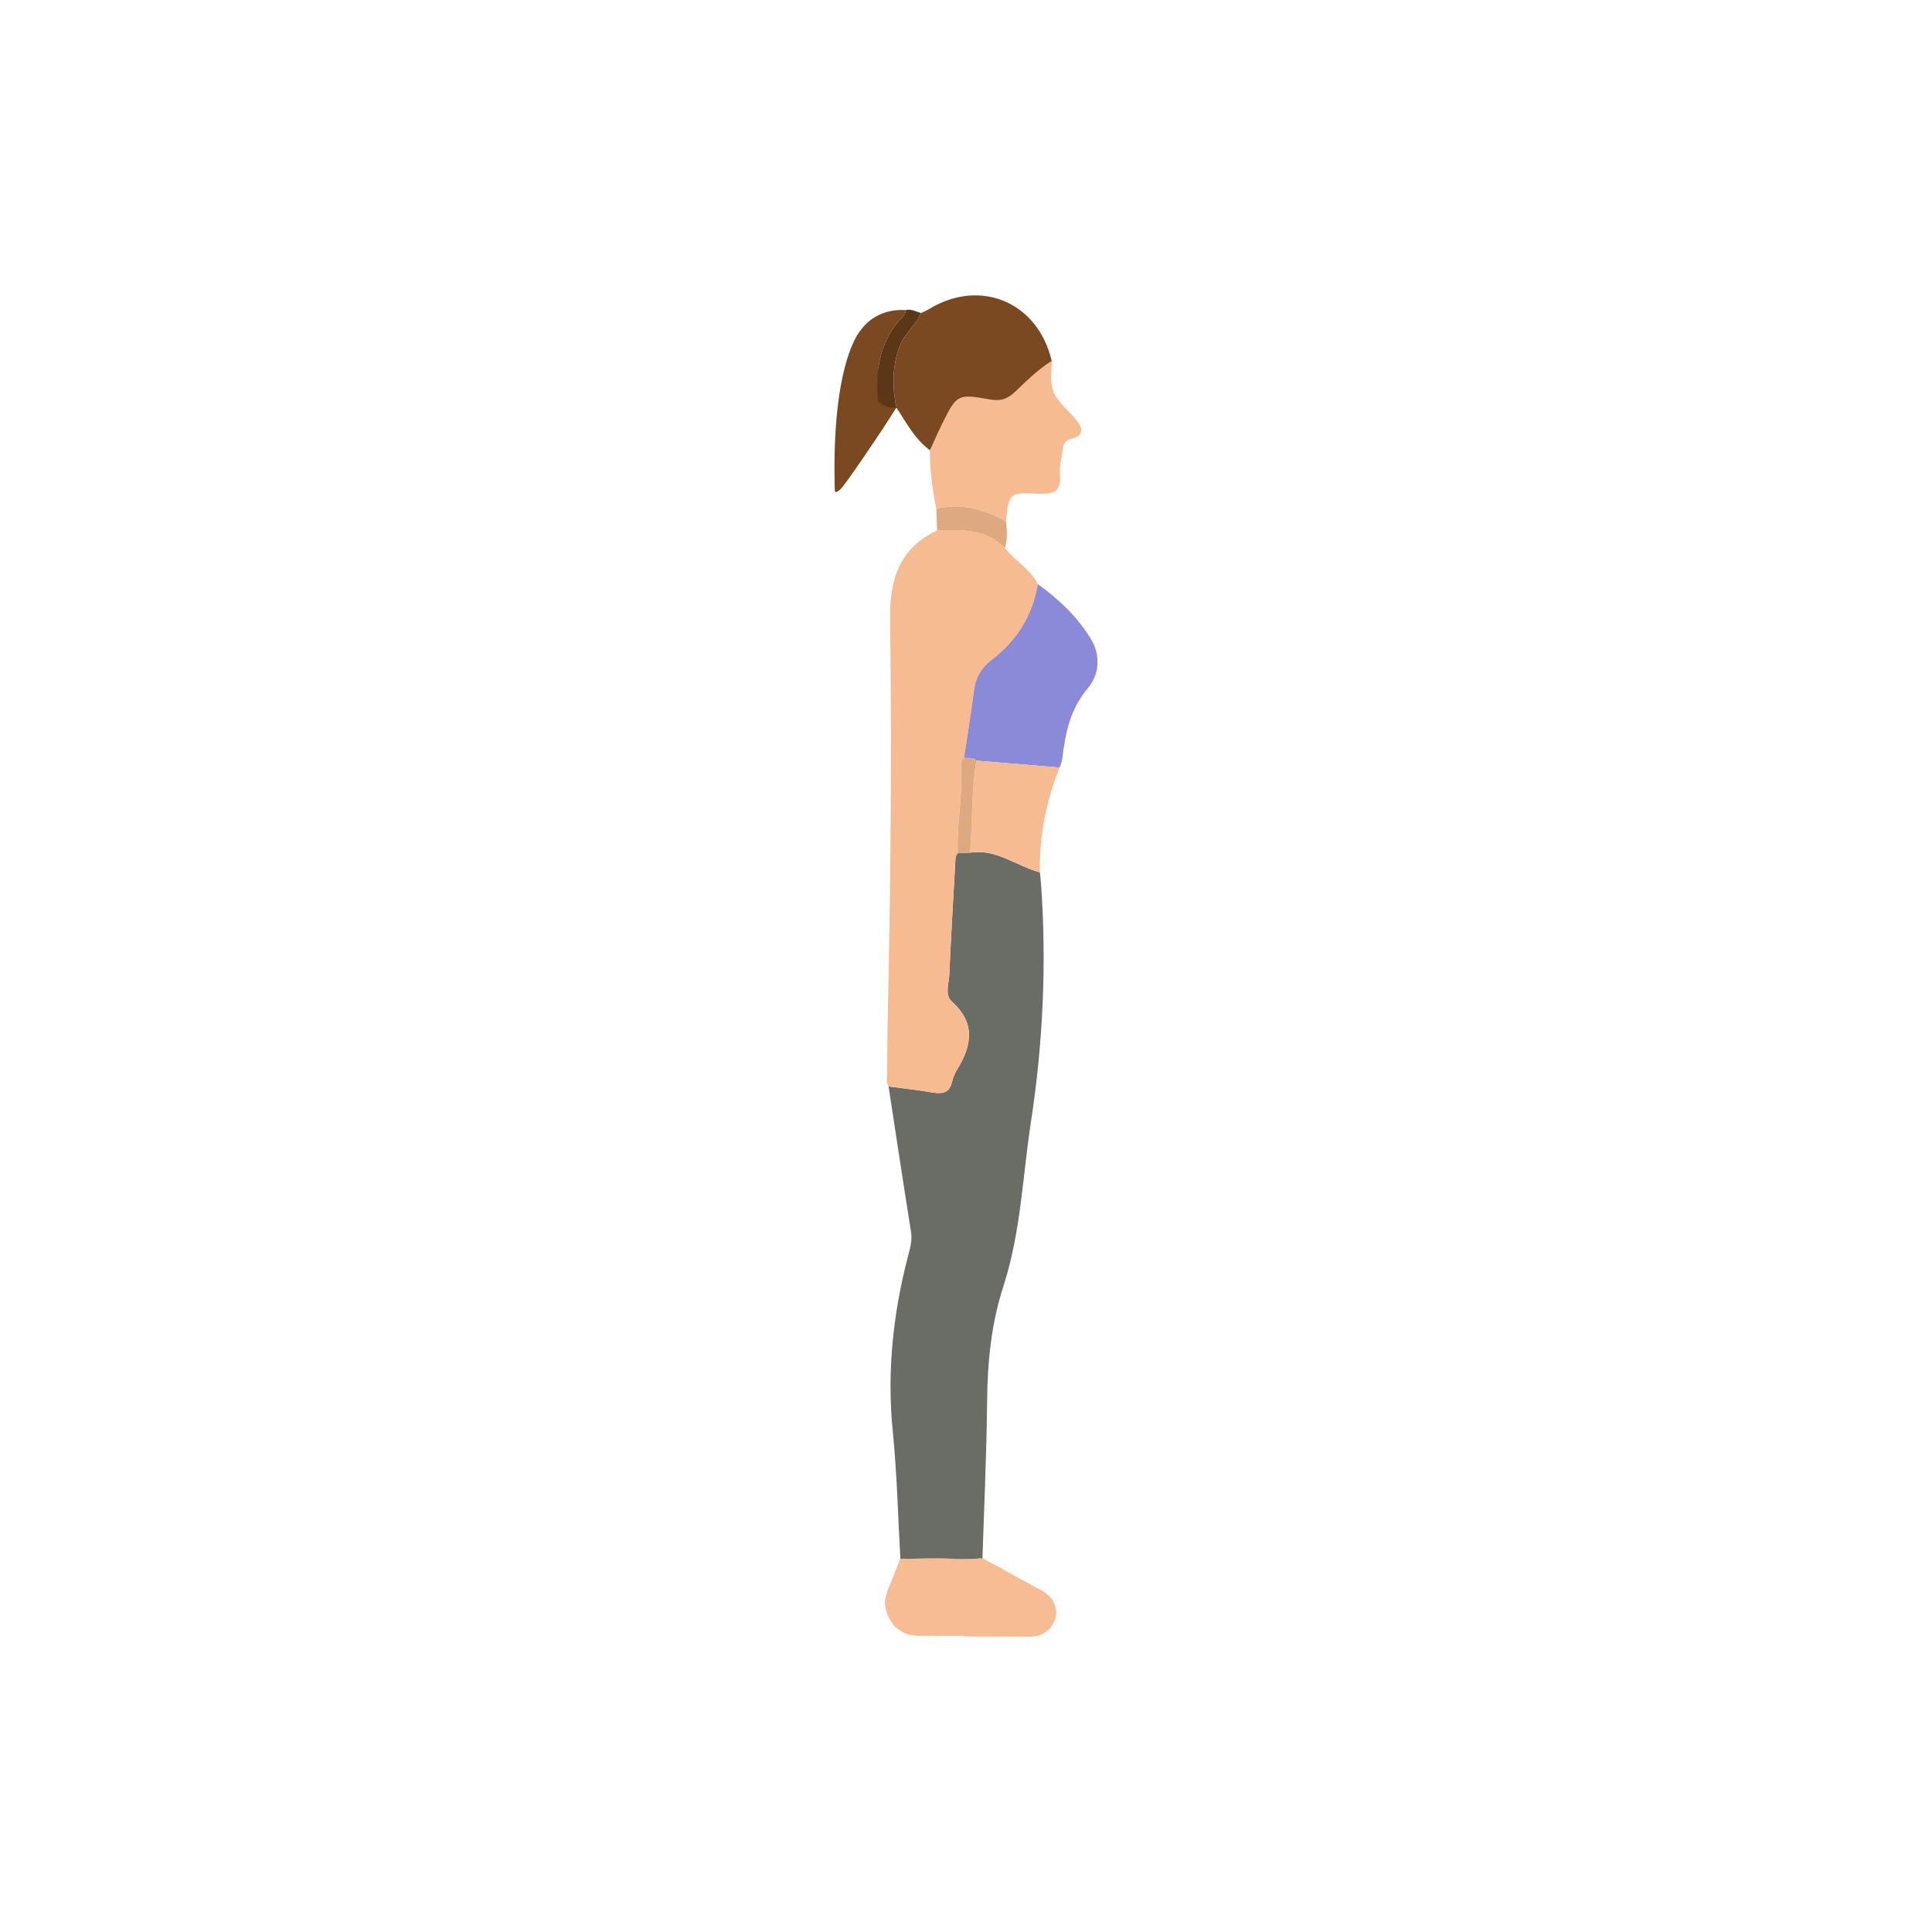
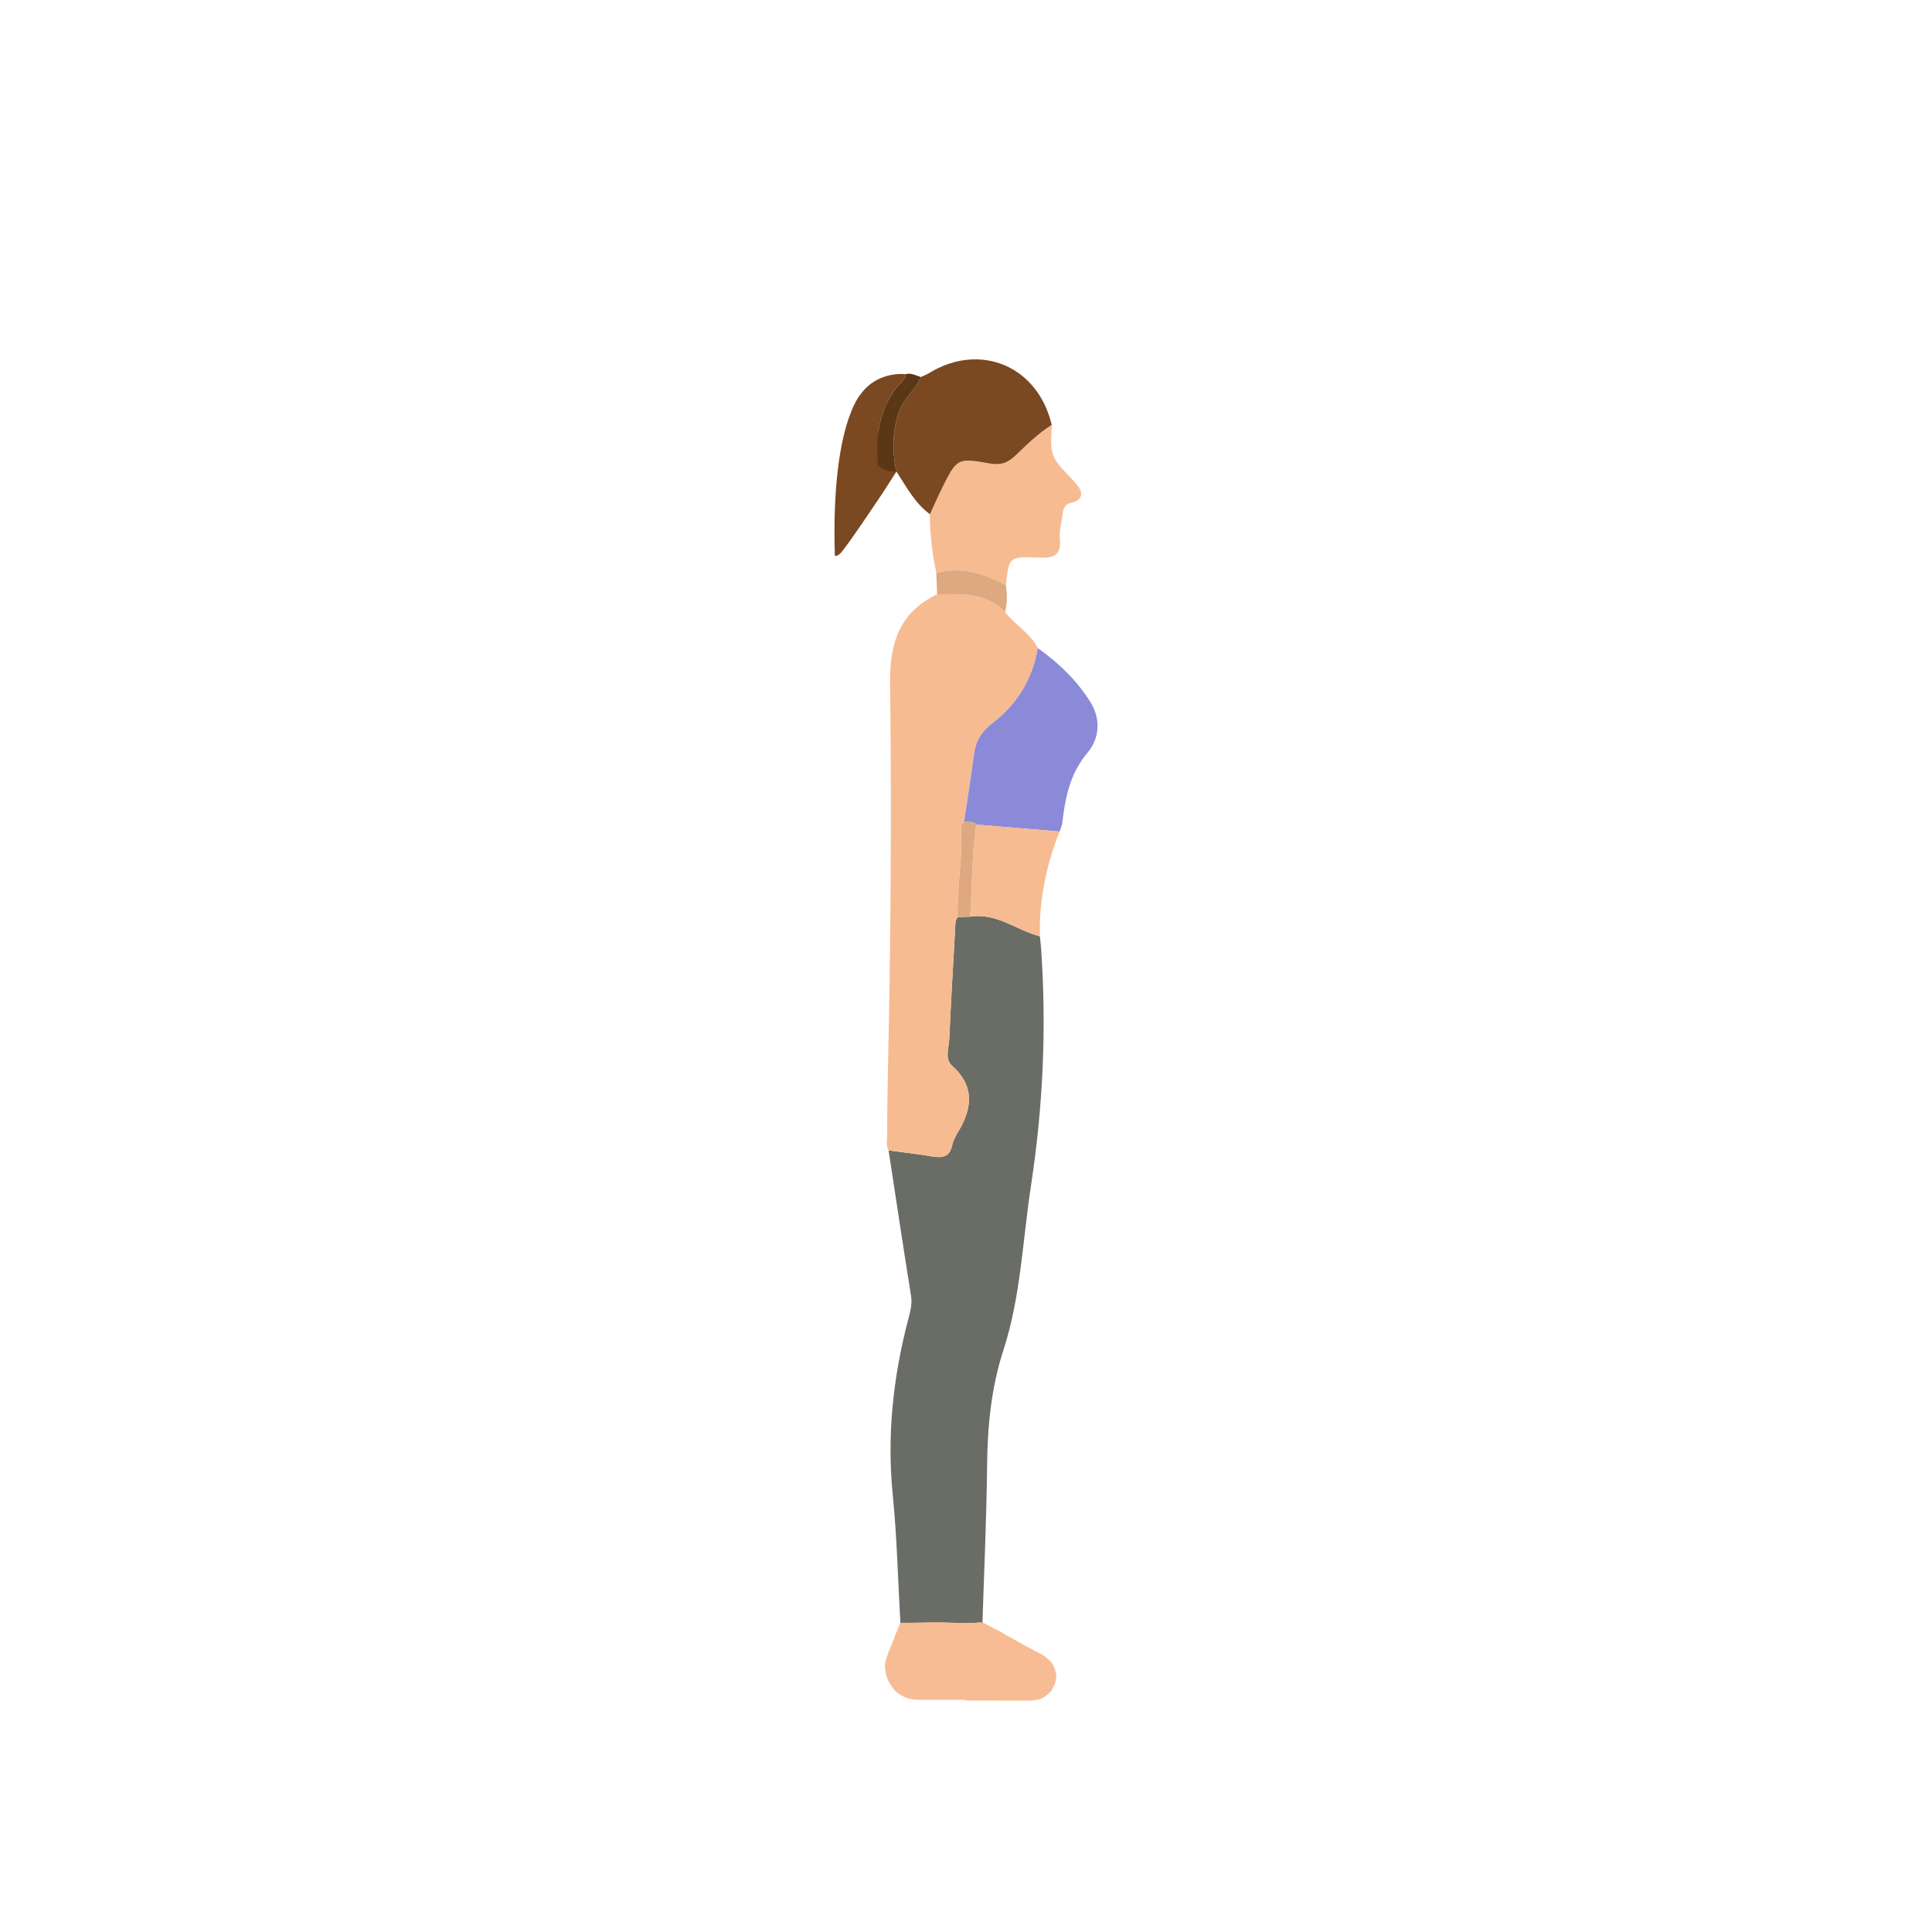
<svg xmlns="http://www.w3.org/2000/svg" width="500" height="500" viewBox="0 0 500 500" fill="none">
-   <path d="M229.959 281.163C231.886 293.722 233.769 306.284 235.777 318.829C236.133 321.052 235.523 323.08 235.001 325.073C231.131 339.939 229.508 354.925 231.042 370.314C232.147 381.377 232.397 392.521 233.029 403.63C240 405.101 247.055 405.86 254.164 406.142C254.622 391.59 255.31 377.041 255.465 362.486C255.571 352.368 256.552 342.49 259.692 332.824C264.179 319.009 264.645 304.485 266.821 290.268C269.933 269.924 270.871 249.469 269.435 228.92C269.361 227.869 269.231 226.821 269.125 225.77C263.075 224.179 257.875 219.582 251.07 220.676C250.008 220.718 248.942 220.76 247.881 220.803C247.186 221.558 247.26 222.507 247.21 223.427C246.681 233.065 246.085 242.7 245.672 252.341C245.573 254.645 244.43 257.477 246.367 259.224C252.449 264.709 251.564 270.484 247.789 276.658C247.175 277.663 246.642 278.792 246.395 279.935C245.75 282.892 243.87 283.163 241.33 282.736C237.558 282.101 233.752 281.682 229.959 281.17V281.163Z" fill="#6A6D66" />
-   <path d="M229.959 281.163C233.751 281.675 237.558 282.098 241.329 282.73C243.869 283.157 245.749 282.888 246.395 279.929C246.645 278.786 247.175 277.657 247.788 276.651C251.563 270.481 252.452 264.703 246.367 259.217C244.43 257.471 245.573 254.638 245.672 252.334C246.088 242.693 246.681 233.059 247.21 223.421C247.259 222.5 247.185 221.551 247.88 220.796C247.499 213.261 249.221 205.799 248.688 198.253C248.632 197.442 248.769 196.666 249.492 196.13C250.364 190.291 251.302 184.463 252.078 178.611C252.533 175.189 253.987 172.793 256.869 170.574C263.187 165.717 267.241 159.176 268.578 151.154C266.602 147.266 262.669 145.16 260.086 141.83C255.176 136.686 248.804 137.152 242.521 137.261C232.831 141.865 230.227 149.849 230.354 160.065C230.682 186.425 230.601 212.795 230.202 239.151C230.012 251.855 229.613 264.555 229.599 277.265C229.599 278.563 229.243 279.915 229.959 281.156V281.163Z" fill="#F7BB92" />
-   <path d="M268.581 151.161C267.244 159.183 263.194 165.723 256.873 170.581C253.987 172.8 252.533 175.195 252.082 178.617C251.306 184.47 250.367 190.298 249.496 196.136C250.575 196.281 251.789 195.847 252.674 196.853C259.857 197.449 267.036 198.045 274.219 198.641C274.455 197.911 274.822 197.195 274.91 196.447C275.679 189.867 276.9 183.613 281.451 178.226C284.657 174.426 284.851 169.42 282.223 165.184C278.752 159.581 273.979 155.009 268.581 151.161Z" fill="#8A8AD9" />
-   <path d="M260.34 134.908C261.099 127.595 261.106 127.411 268.726 127.761C272.539 127.933 274.737 127.334 274.293 122.836C274.092 120.79 274.766 118.666 274.974 116.57C275.118 115.124 275.669 113.879 277.126 113.586C279.955 113.018 280.477 111.261 278.999 109.289C276.925 106.516 273.735 104.227 272.603 101.323C271.647 98.872 272.183 96.48 272.187 93.46C268.705 95.64 265.77 98.501 262.838 101.316C260.855 103.218 259.025 103.937 256.16 103.408C247.774 101.867 247.602 102.089 243.795 109.702C242.677 111.935 241.685 114.232 240.634 116.496C240.659 121.629 241.255 126.699 242.32 131.719C248.819 130.001 254.682 131.888 260.34 134.911V134.908Z" fill="#F7BB92" />
-   <path d="M240.673 116.518C241.718 114.249 242.705 111.953 243.82 109.716C247.613 102.096 247.785 101.87 256.175 103.398C259.043 103.92 260.874 103.197 262.849 101.292C265.777 98.473 268.705 95.605 272.184 93.418C268.624 78.167 253.652 71.87 240.381 80.03C239.721 80.436 238.973 80.704 238.267 81.035C236.955 84.344 233.907 86.507 232.694 89.968C230.884 95.132 230.916 100.255 231.988 105.486C234.584 109.399 236.736 113.66 240.673 116.518Z" fill="#7A4821" />
-   <path d="M274.219 198.641C267.036 198.045 259.857 197.449 252.675 196.853C251.422 204.744 251.659 212.738 251.073 220.672C257.878 219.579 263.082 224.175 269.128 225.766C268.895 216.361 270.769 207.355 274.219 198.641Z" fill="#F7BB92" />
-   <path d="M222.745 85.453C225.271 81.911 229.585 79.9 234.408 80.27C234.323 81.752 233.046 82.45 232.252 83.445C229.349 87.086 227.881 91.069 227.313 95.274L232.037 105.423L228.509 110.902C228.509 110.902 218.677 125.712 217.351 126.777C216.024 127.842 216.049 127.059 216.049 127.059C215.058 93.464 222.741 85.456 222.745 85.453Z" fill="#7A4821" />
-   <path d="M260.341 134.908C254.682 131.888 248.819 129.997 242.321 131.715C242.388 133.567 242.455 135.416 242.522 137.268C248.801 137.162 255.176 136.696 260.087 141.836C260.75 139.547 260.647 137.229 260.341 134.908Z" fill="#DEA881" />
-   <path d="M234.408 80.273C234.323 81.755 233.046 82.453 232.252 83.448C227.444 89.481 226.562 96.459 227.222 103.825C228.534 105.155 230.146 105.613 231.97 105.448C230.908 100.212 230.887 95.09 232.707 89.929C233.928 86.472 236.979 84.313 238.299 81.007C237.025 80.64 235.829 79.868 234.411 80.27L234.408 80.273Z" fill="#5C3717" />
-   <path d="M251.073 220.672C251.658 212.735 251.422 204.745 252.674 196.853C251.789 195.847 250.575 196.281 249.496 196.137C248.773 196.669 248.631 197.449 248.691 198.26C249.224 205.803 247.503 213.264 247.884 220.803C248.945 220.761 250.011 220.718 251.073 220.676V220.672Z" fill="#DEA881" />
-   <path d="M253.362 403.274C253.017 403.323 252.667 403.408 252.322 403.411C250.251 403.422 248.169 403.521 246.109 403.38C243.862 403.224 241.618 403.246 239.375 403.295C237.974 403.327 236.574 403.429 235.17 403.422C234.679 403.422 234.185 403.397 233.695 403.383C233.441 403.408 233.187 403.429 232.933 403.454C232.7 404.191 232.421 404.907 232.1 405.613C231.793 406.283 231.564 406.989 231.296 407.677C231.014 408.396 230.725 409.116 230.432 409.836C229.857 411.24 229.278 412.647 229.052 414.164C228.922 415.028 229.134 415.861 229.306 416.694C229.642 418.302 230.541 419.604 231.525 420.863C231.836 421.266 232.273 421.516 232.668 421.795C233.473 422.359 234.362 422.846 235.307 423.054C236.115 423.231 236.955 423.354 237.805 423.351C241.424 423.336 245.044 423.35 248.663 423.358C249.118 423.358 249.57 423.351 250.022 423.481C250.318 423.566 250.646 423.545 250.963 423.545C256.163 423.552 261.363 423.552 266.567 423.566C267.272 423.566 267.946 423.41 268.638 423.287C269.932 423.054 270.807 422.218 271.739 421.414C272.162 421.05 272.324 420.532 272.575 420.077C273.189 418.969 273.513 417.734 273.263 416.482C273.04 415.381 272.681 414.302 271.873 413.434C271.019 412.52 270.077 411.769 268.92 411.271C268.119 410.926 267.382 410.435 266.613 410.015C265.325 409.313 264.002 408.668 262.75 407.906C261.67 407.25 260.488 406.784 259.462 406.033C259.321 405.93 259.169 405.832 259.014 405.757C257.62 405.108 256.245 404.42 254.936 403.602C254.791 403.514 254.608 403.496 254.442 403.447C254.093 403.348 253.75 403.196 253.373 403.277L253.362 403.274Z" fill="#F7BC94" />
+   <path d="M229.959 297.722C231.886 310.281 233.769 322.843 235.777 335.388C236.133 337.611 235.523 339.639 235.001 341.632C231.131 356.499 229.508 371.485 231.042 386.873C232.147 397.936 232.397 409.08 233.029 420.189C240 421.66 247.055 422.419 254.164 422.701C254.622 408.149 255.31 393.6 255.465 379.045C255.571 368.927 256.552 359.049 259.692 349.383C264.179 335.568 264.645 321.044 266.821 306.827C269.933 286.483 270.871 266.028 269.435 245.479C269.361 244.428 269.231 243.38 269.125 242.329C263.075 240.738 257.875 236.141 251.07 237.235C250.008 237.277 248.942 237.319 247.881 237.362C247.186 238.117 247.26 239.066 247.21 239.986C246.681 249.624 246.085 259.259 245.672 268.9C245.573 271.204 244.43 274.037 246.367 275.783C252.449 281.269 251.564 287.044 247.789 293.217C247.175 294.223 246.642 295.351 246.395 296.494C245.75 299.451 243.87 299.722 241.33 299.296C237.558 298.661 233.752 298.241 229.959 297.729V297.722Z" fill="#6A6D66" />
+   <path d="M229.959 297.722C233.751 298.234 237.558 298.657 241.329 299.289C243.869 299.716 245.749 299.448 246.395 296.488C246.645 295.345 247.175 294.216 247.788 293.21C251.563 287.04 252.452 281.262 246.367 275.776C244.43 274.03 245.573 271.197 245.672 268.893C246.088 259.252 246.681 249.618 247.21 239.98C247.259 239.059 247.185 238.11 247.88 237.355C247.499 229.82 249.221 222.358 248.688 214.812C248.632 214.001 248.769 213.225 249.492 212.689C250.364 206.85 251.302 201.022 252.078 195.17C252.533 191.748 253.987 189.352 256.869 187.133C263.187 182.276 267.241 175.735 268.578 167.713C266.602 163.825 262.669 161.719 260.086 158.389C255.176 153.246 248.804 153.711 242.521 153.821C232.831 158.424 230.227 166.408 230.354 176.624C230.682 202.984 230.601 229.354 230.202 255.71C230.012 268.414 229.613 281.114 229.599 293.824C229.599 295.122 229.243 296.474 229.959 297.715V297.722Z" fill="#F7BB92" />
+   <path d="M268.581 167.72C267.244 175.742 263.194 182.282 256.873 187.14C253.987 189.359 252.533 191.755 252.082 195.176C251.306 201.029 250.367 206.857 249.496 212.695C250.575 212.84 251.789 212.406 252.674 213.412C259.857 214.008 267.036 214.604 274.219 215.2C274.455 214.47 274.822 213.754 274.91 213.006C275.679 206.427 276.9 200.172 281.451 194.785C284.657 190.985 284.851 185.98 282.223 181.743C278.752 176.141 273.979 171.569 268.581 167.72Z" fill="#8A8AD9" />
+   <path d="M260.34 151.467C261.099 144.154 261.106 143.97 268.726 144.32C272.539 144.493 274.737 143.893 274.293 139.395C274.092 137.349 274.766 135.225 274.974 133.13C275.118 131.683 275.669 130.438 277.126 130.145C279.955 129.577 280.477 127.82 278.999 125.848C276.925 123.075 273.735 120.786 272.603 117.882C271.647 115.431 272.183 113.039 272.187 110.019C268.705 112.199 265.77 115.06 262.838 117.875C260.855 119.777 259.025 120.497 256.16 119.967C247.774 118.426 247.602 118.648 243.795 126.261C242.677 128.494 241.685 130.791 240.634 133.055C240.659 138.188 241.255 143.258 242.32 148.278C248.819 146.56 254.682 148.447 260.34 151.471V151.467Z" fill="#F7BB92" />
+   <path d="M240.673 133.077C241.718 130.809 242.705 128.512 243.82 126.275C247.613 118.655 247.785 118.43 256.175 119.957C259.043 120.479 260.874 119.756 262.849 117.851C265.777 115.032 268.705 112.164 272.184 109.977C268.624 94.726 253.652 88.429 240.381 96.589C239.721 96.995 238.973 97.263 238.267 97.594C236.955 100.904 233.907 103.066 232.694 106.527C230.884 111.691 230.916 116.814 231.988 122.046C234.584 125.958 236.736 130.219 240.673 133.077Z" fill="#7A4821" />
+   <path d="M274.219 215.2C267.036 214.604 259.857 214.008 252.675 213.412C251.422 221.303 251.659 229.297 251.073 237.231C257.878 236.138 263.082 240.734 269.128 242.325C268.895 232.92 270.769 223.914 274.219 215.2Z" fill="#F7BB92" />
+   <path d="M222.745 102.012C225.271 98.47 229.585 96.459 234.408 96.829C234.323 98.311 233.046 99.009 232.252 100.004C229.349 103.645 227.881 107.628 227.313 111.833L232.037 121.982L228.509 127.461C228.509 127.461 218.677 142.271 217.351 143.336C216.024 144.401 216.049 143.618 216.049 143.618C215.058 110.023 222.741 102.015 222.745 102.012Z" fill="#7A4821" />
+   <path d="M260.341 151.467C254.682 148.447 248.819 146.556 242.321 148.274C242.388 150.126 242.455 151.975 242.522 153.827C248.801 153.721 255.176 153.256 260.087 158.396C260.75 156.106 260.647 153.788 260.341 151.467Z" fill="#DEA881" />
+   <path d="M234.408 96.832C234.323 98.314 233.046 99.013 232.252 100.007C227.444 106.04 226.562 113.018 227.222 120.384C228.534 121.714 230.146 122.172 231.97 122.007C230.908 116.771 230.887 111.649 232.707 106.488C233.928 103.031 236.979 100.872 238.299 97.566C237.025 97.199 235.829 96.427 234.411 96.829L234.408 96.832Z" fill="#5C3717" />
+   <path d="M251.073 237.232C251.658 229.294 251.422 221.304 252.674 213.412C251.789 212.407 250.575 212.84 249.496 212.696C248.773 213.228 248.631 214.008 248.691 214.82C249.224 222.362 247.503 229.823 247.884 237.362C248.945 237.32 250.011 237.277 251.073 237.235V237.232Z" fill="#DEA881" />
+   <path d="M253.362 419.833C253.017 419.882 252.667 419.967 252.322 419.971C250.251 419.981 248.169 420.08 246.109 419.939C243.862 419.784 241.618 419.805 239.375 419.854C237.974 419.886 236.574 419.988 235.17 419.981C234.679 419.981 234.185 419.956 233.695 419.942C233.441 419.967 233.187 419.988 232.933 420.013C232.7 420.75 232.421 421.466 232.1 422.172C231.793 422.842 231.564 423.548 231.296 424.236C231.014 424.955 230.725 425.675 230.432 426.395C229.857 427.799 229.278 429.206 229.052 430.723C228.922 431.588 229.134 432.42 229.306 433.253C229.642 434.861 230.541 436.163 231.525 437.423C231.836 437.825 232.273 438.075 232.668 438.354C233.473 438.918 234.362 439.405 235.307 439.613C236.115 439.79 236.955 439.913 237.805 439.91C241.424 439.896 245.044 439.91 248.663 439.917C249.118 439.917 249.57 439.91 250.022 440.04C250.318 440.125 250.646 440.104 250.963 440.104C256.163 440.111 261.363 440.111 266.567 440.125C267.272 440.125 267.946 439.97 268.638 439.846C269.932 439.613 270.807 438.777 271.739 437.973C272.162 437.61 272.324 437.091 272.575 436.636C273.189 435.528 273.513 434.293 273.263 433.041C273.04 431.94 272.681 430.861 271.873 429.993C271.019 429.079 270.077 428.328 268.92 427.83C268.119 427.485 267.382 426.994 266.613 426.575C265.325 425.873 264.002 425.227 262.75 424.465C261.67 423.809 260.488 423.343 259.462 422.592C259.321 422.489 259.169 422.391 259.014 422.317C257.62 421.667 256.245 420.979 254.936 420.161C254.791 420.073 254.608 420.055 254.442 420.006C254.093 419.907 253.75 419.755 253.373 419.837L253.362 419.833Z" fill="#F7BC94" />
</svg>
